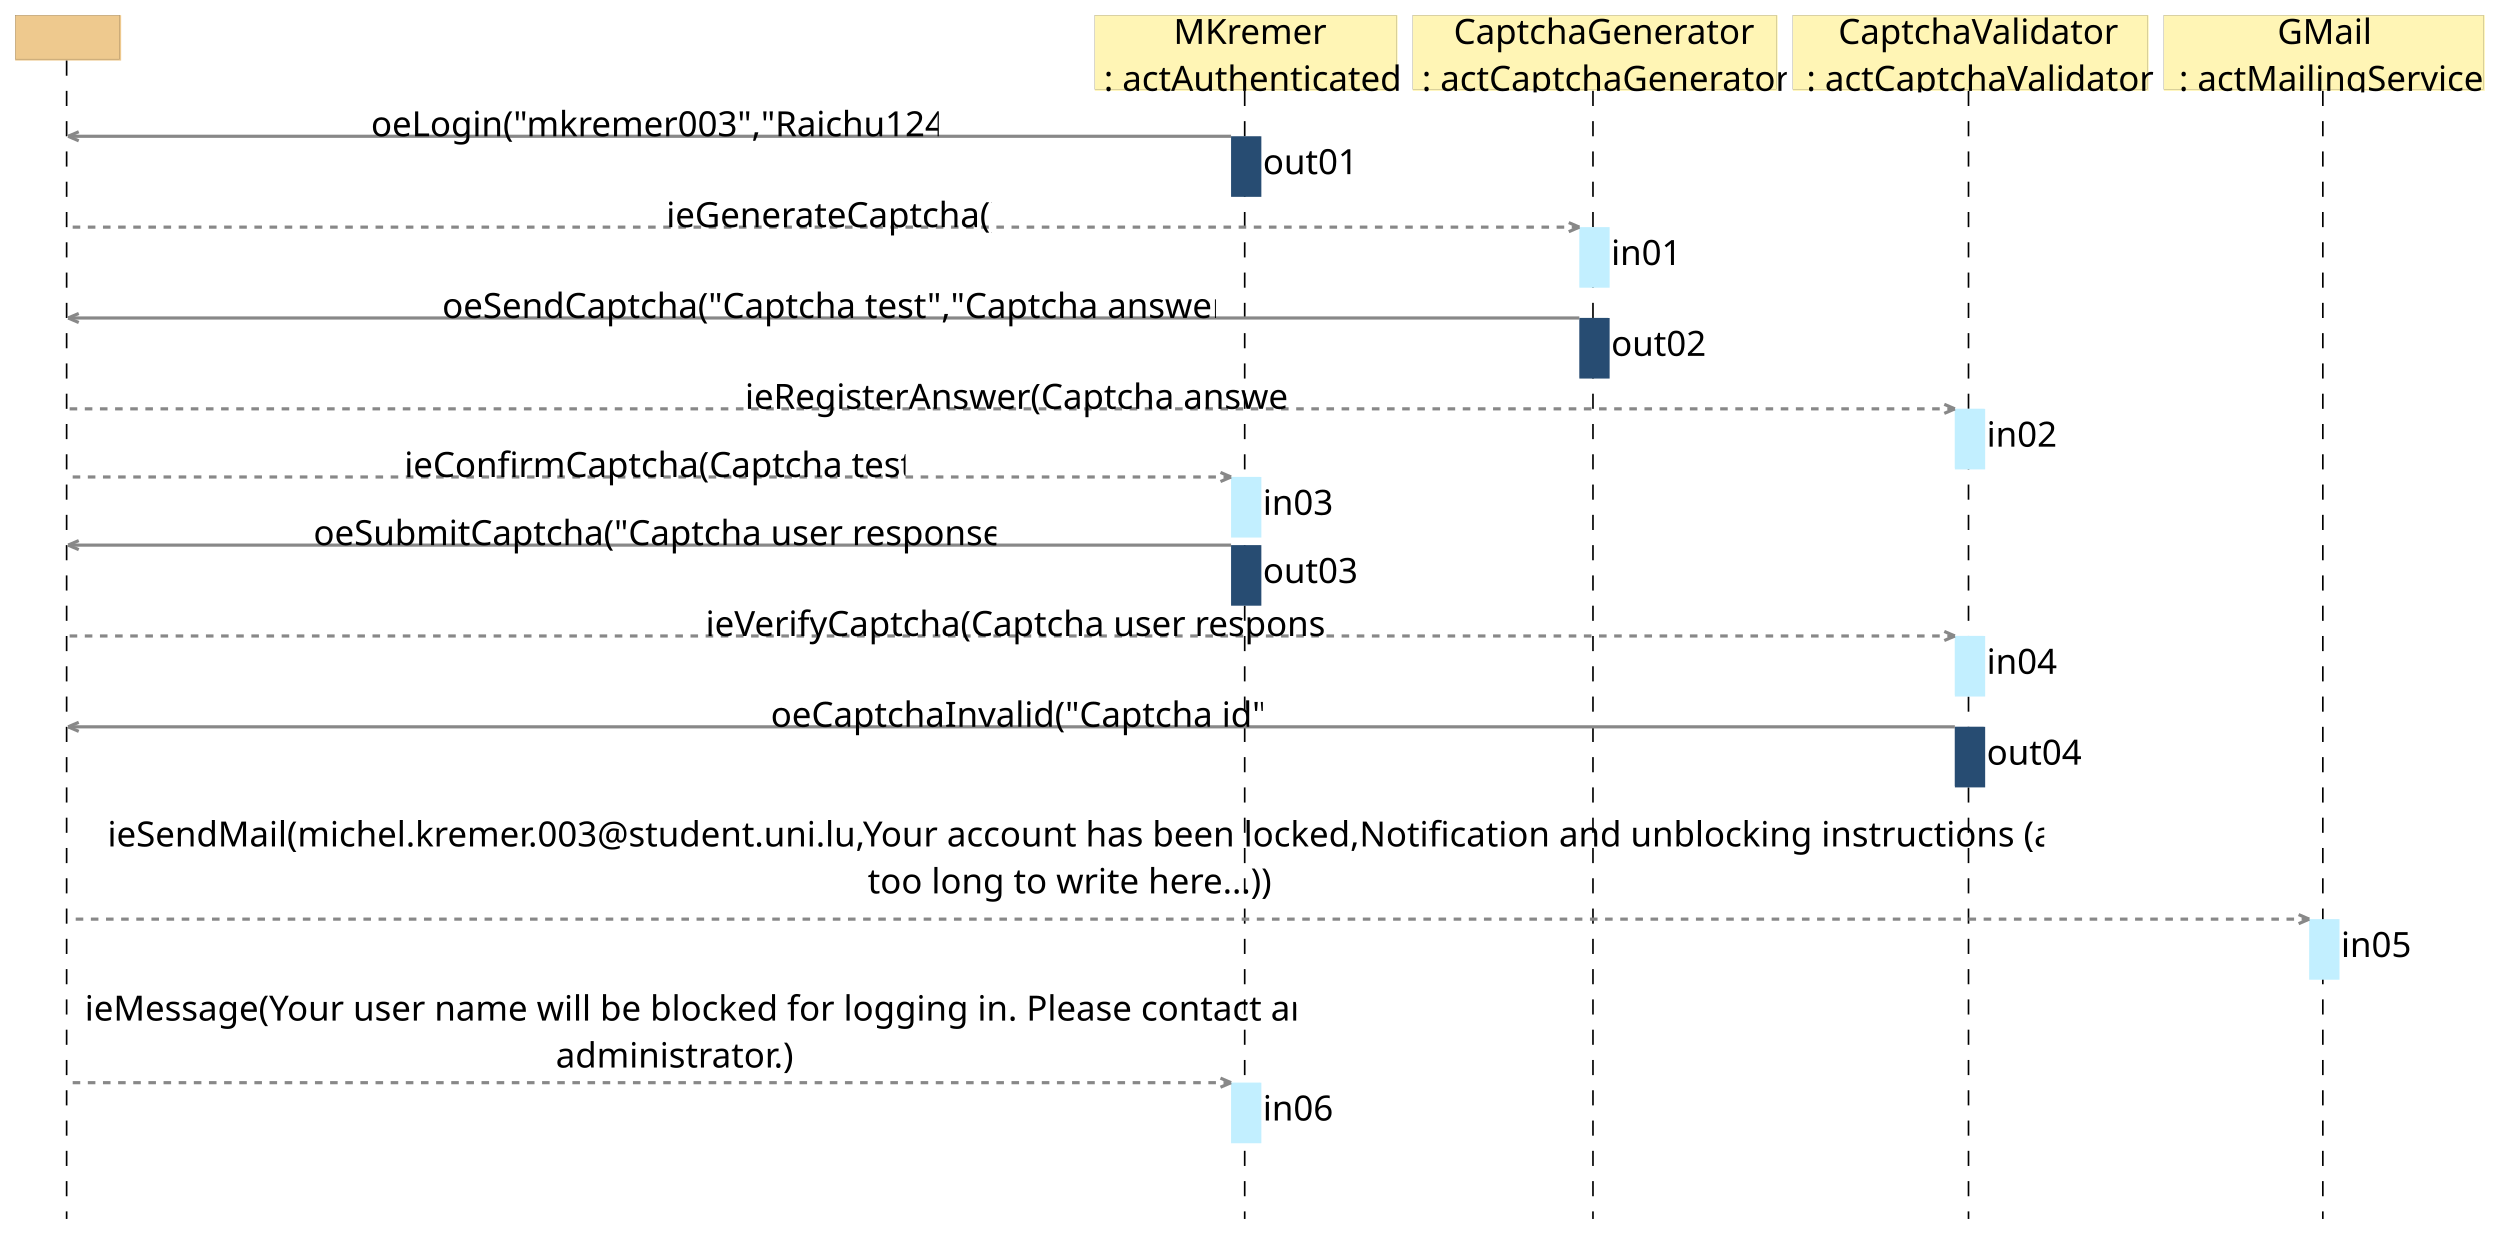
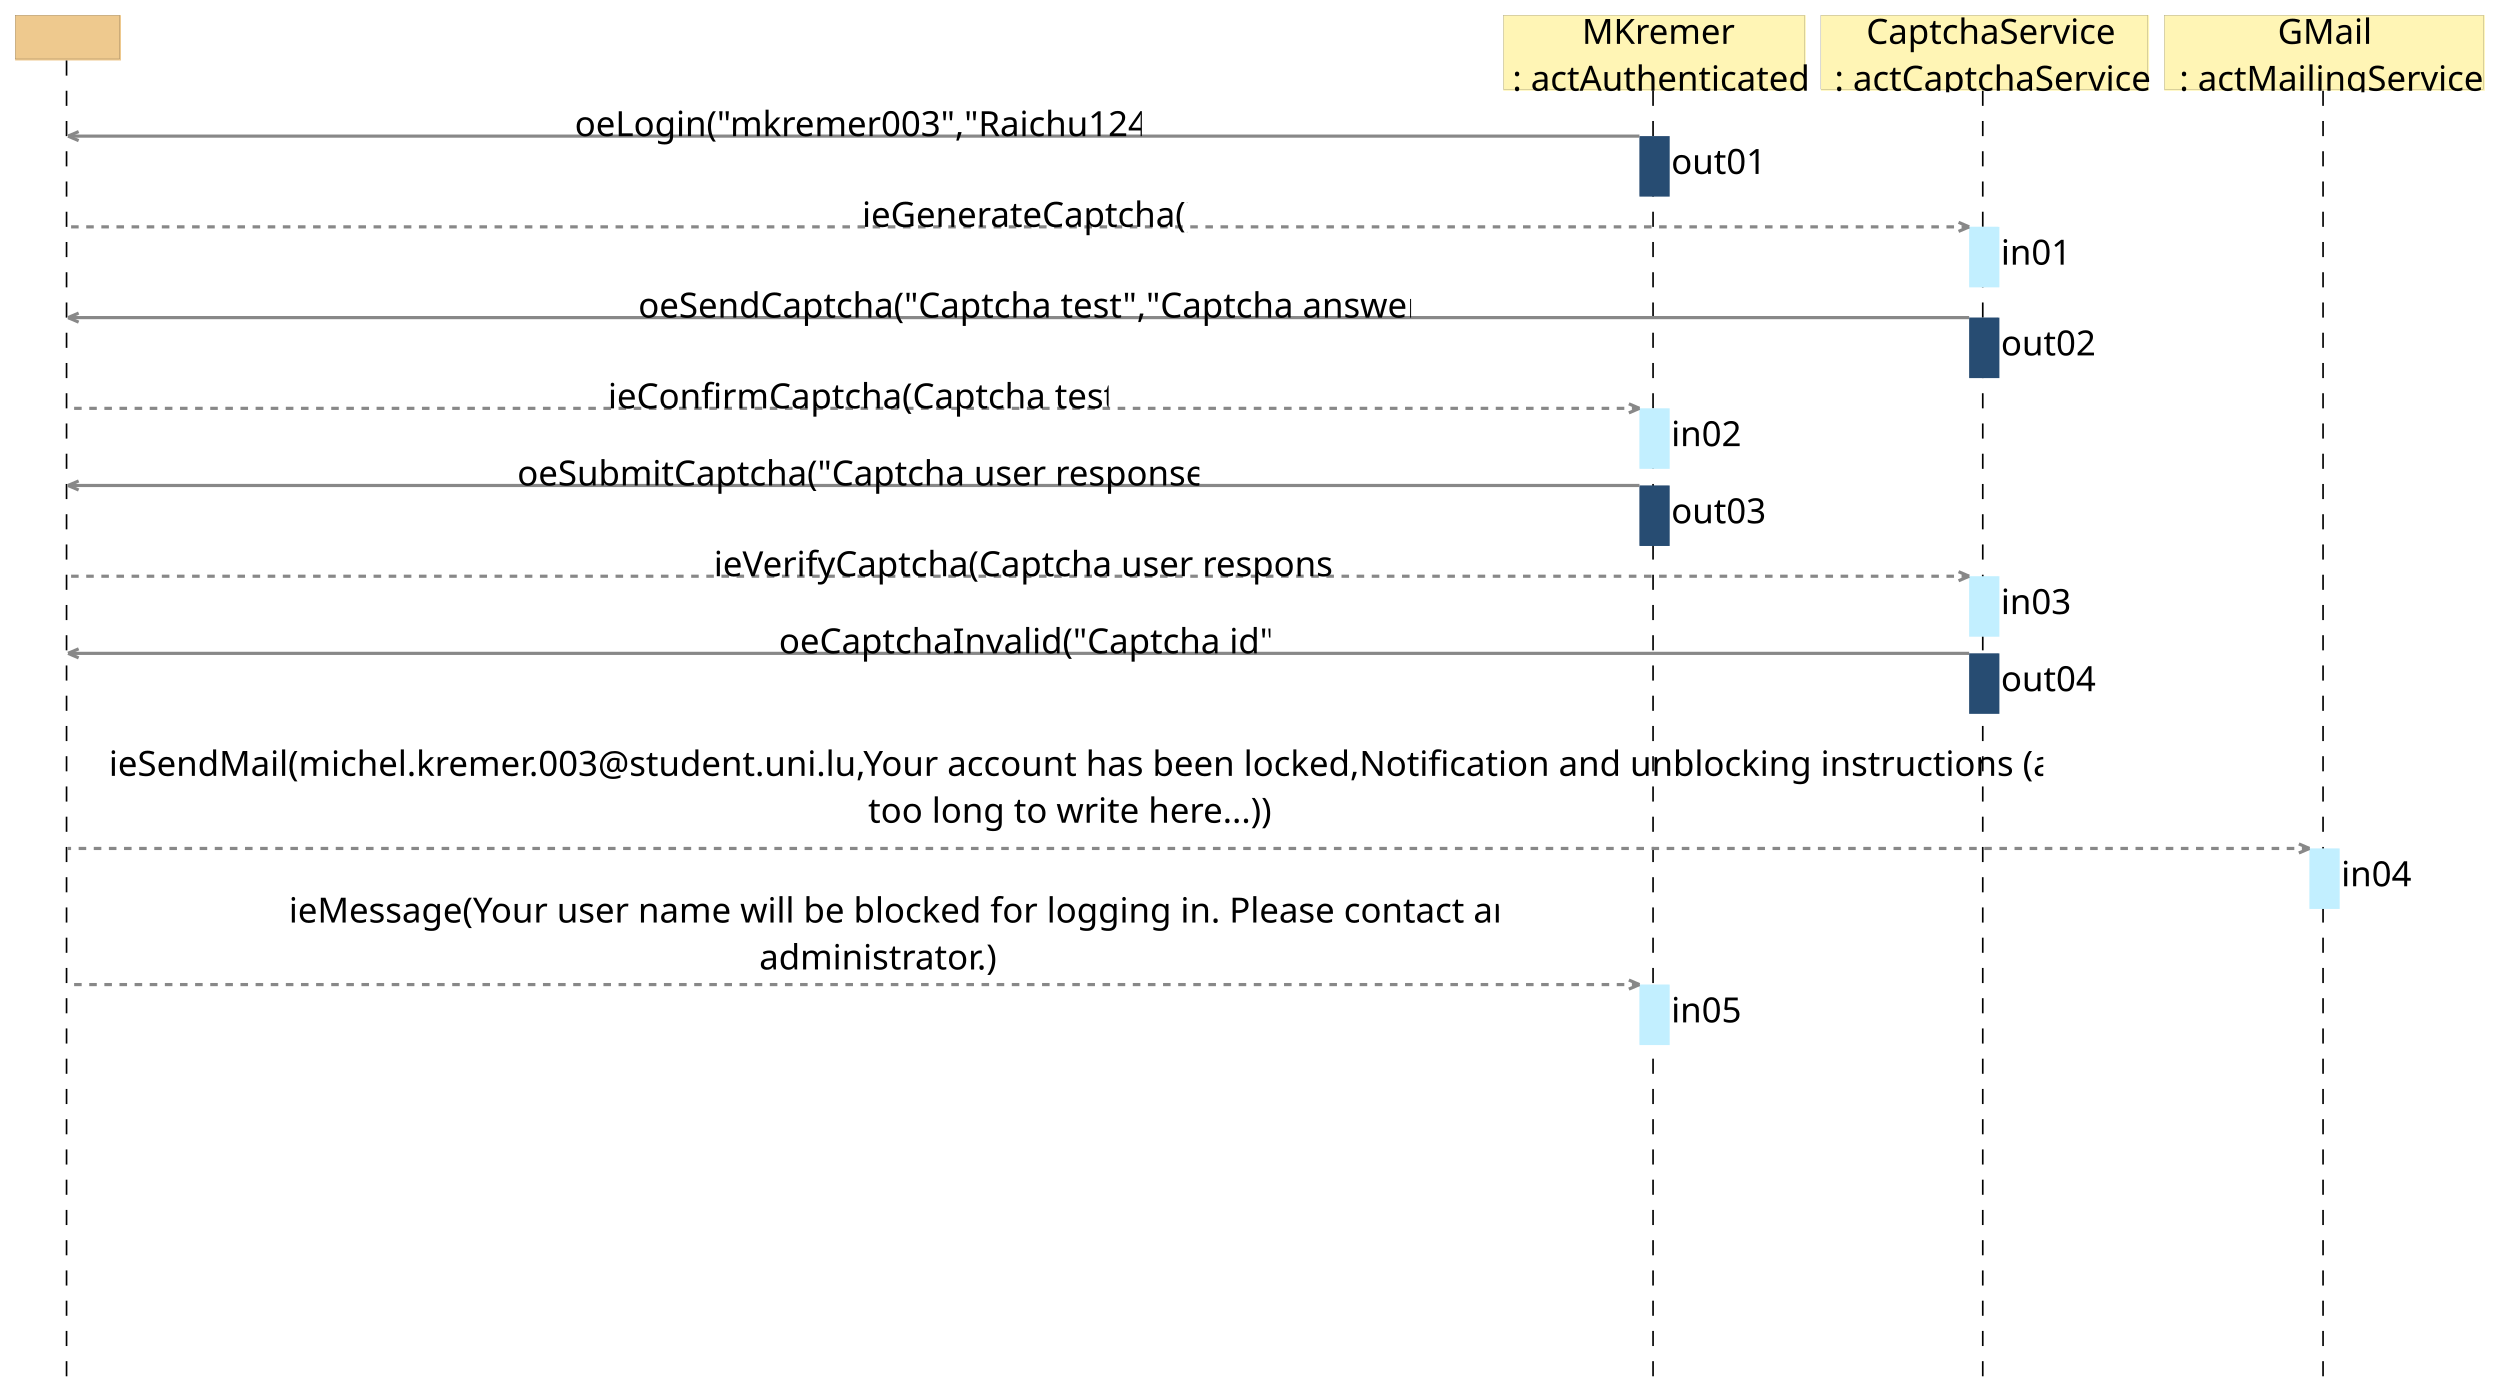
- <svg xmlns="http://www.w3.org/2000/svg" stroke-dasharray="none" shape-rendering="auto" font-family="'Dialog'" width="1651" text-rendering="auto" fill-opacity="1" contentScriptType="text/ecmascript" color-interpolation="auto" color-rendering="auto" preserveAspectRatio="xMidYMid meet" font-size="12" viewBox="0 0 1651 815" fill="black" stroke="black" image-rendering="auto" stroke-miterlimit="10" zoomAndPan="magnify" version="1.0" stroke-linecap="square" stroke-linejoin="miter" contentStyleType="text/css" font-style="normal" height="815" stroke-width="1" stroke-dashoffset="0" font-weight="normal" stroke-opacity="1">
+ <svg xmlns="http://www.w3.org/2000/svg" stroke-dasharray="none" shape-rendering="auto" font-family="'Dialog'" width="1653" text-rendering="auto" fill-opacity="1" contentScriptType="text/ecmascript" color-interpolation="auto" color-rendering="auto" preserveAspectRatio="xMidYMid meet" font-size="12" viewBox="0 0 1653 920" fill="black" stroke="black" image-rendering="auto" stroke-miterlimit="10" zoomAndPan="magnify" version="1.0" stroke-linecap="square" stroke-linejoin="miter" contentStyleType="text/css" font-style="normal" height="920" stroke-width="1" stroke-dashoffset="0" font-weight="normal" stroke-opacity="1">
  <defs id="genericDefs" />
  <g>
    <defs id="defs1">
      <clipPath clipPathUnits="userSpaceOnUse" id="clipPath1">
        <path d="M9 9 L81 9 L81 41 L9 41 L9 9 Z" />
      </clipPath>
      <clipPath clipPathUnits="userSpaceOnUse" id="clipPath2">
-         <path d="M39 39 L51 39 L51 806 L39 806 L39 39 Z" />
+         <path d="M39 39 L51 39 L51 911 L39 911 L39 39 Z" />
      </clipPath>
      <clipPath clipPathUnits="userSpaceOnUse" id="clipPath3">
-         <path d="M722 9 L924 9 L924 61 L722 61 L722 9 Z" />
+         <path d="M993 9 L1195 9 L1195 61 L993 61 L993 9 Z" />
      </clipPath>
      <clipPath clipPathUnits="userSpaceOnUse" id="clipPath4">
-         <path d="M722 9 L930 9 L930 61 L722 61 L722 9 Z" />
+         <path d="M993 9 L1201 9 L1201 61 L993 61 L993 9 Z" />
      </clipPath>
      <clipPath clipPathUnits="userSpaceOnUse" id="clipPath5">
-         <path d="M722 9 L929 9 L929 61 L722 61 L722 9 Z" />
+         <path d="M993 9 L1200 9 L1200 61 L993 61 L993 9 Z" />
      </clipPath>
      <clipPath clipPathUnits="userSpaceOnUse" id="clipPath6">
-         <path d="M817 59 L829 59 L829 806 L817 806 L817 59 Z" />
+         <path d="M1088 59 L1100 59 L1100 911 L1088 911 L1088 59 Z" />
      </clipPath>
      <clipPath clipPathUnits="userSpaceOnUse" id="clipPath7">
-         <path d="M812 89 L834 89 L834 131 L812 131 L812 89 Z" />
+         <path d="M1083 89 L1105 89 L1105 131 L1083 131 L1083 89 Z" />
      </clipPath>
      <clipPath clipPathUnits="userSpaceOnUse" id="clipPath8">
-         <path d="M833 89 L898 89 L898 122 L833 122 L833 89 Z" />
+         <path d="M1104 89 L1169 89 L1169 122 L1104 122 L1104 89 Z" />
      </clipPath>
      <clipPath clipPathUnits="userSpaceOnUse" id="clipPath9">
-         <path d="M812 359 L834 359 L834 401 L812 401 L812 359 Z" />
+         <path d="M1083 320 L1105 320 L1105 362 L1083 362 L1083 320 Z" />
      </clipPath>
      <clipPath clipPathUnits="userSpaceOnUse" id="clipPath10">
-         <path d="M833 359 L898 359 L898 392 L833 392 L833 359 Z" />
+         <path d="M1104 320 L1169 320 L1169 353 L1104 353 L1104 320 Z" />
      </clipPath>
      <clipPath clipPathUnits="userSpaceOnUse" id="clipPath11">
-         <path d="M812 714 L834 714 L834 756 L812 756 L812 714 Z" />
+         <path d="M1083 650 L1105 650 L1105 692 L1083 692 L1083 650 Z" />
      </clipPath>
      <clipPath clipPathUnits="userSpaceOnUse" id="clipPath12">
-         <path d="M833 714 L883 714 L883 747 L833 747 L833 714 Z" />
+         <path d="M1104 650 L1154 650 L1154 683 L1104 683 L1104 650 Z" />
      </clipPath>
      <clipPath clipPathUnits="userSpaceOnUse" id="clipPath13">
-         <path d="M812 314 L834 314 L834 356 L812 356 L812 314 Z" />
+         <path d="M1083 269 L1105 269 L1105 311 L1083 311 L1083 269 Z" />
      </clipPath>
      <clipPath clipPathUnits="userSpaceOnUse" id="clipPath14">
-         <path d="M833 314 L883 314 L883 347 L833 347 L833 314 Z" />
+         <path d="M1104 269 L1154 269 L1154 302 L1104 302 L1104 269 Z" />
      </clipPath>
      <clipPath clipPathUnits="userSpaceOnUse" id="clipPath15">
-         <path d="M932 9 L1175 9 L1175 61 L932 61 L932 9 Z" />
+         <path d="M1430 9 L1644 9 L1644 61 L1430 61 L1430 9 Z" />
      </clipPath>
      <clipPath clipPathUnits="userSpaceOnUse" id="clipPath16">
-         <path d="M932 9 L1180 9 L1180 61 L932 61 L932 9 Z" />
+         <path d="M1430 9 L1650 9 L1650 61 L1430 61 L1430 9 Z" />
      </clipPath>
      <clipPath clipPathUnits="userSpaceOnUse" id="clipPath17">
-         <path d="M1047 59 L1059 59 L1059 806 L1047 806 L1047 59 Z" />
+         <path d="M1430 9 L1649 9 L1649 61 L1430 61 L1430 9 Z" />
      </clipPath>
      <clipPath clipPathUnits="userSpaceOnUse" id="clipPath18">
-         <path d="M1042 209 L1064 209 L1064 251 L1042 251 L1042 209 Z" />
+         <path d="M1531 59 L1543 59 L1543 911 L1531 911 L1531 59 Z" />
      </clipPath>
      <clipPath clipPathUnits="userSpaceOnUse" id="clipPath19">
-         <path d="M1063 209 L1128 209 L1128 242 L1063 242 L1063 209 Z" />
+         <path d="M1526 560 L1548 560 L1548 602 L1526 602 L1526 560 Z" />
      </clipPath>
      <clipPath clipPathUnits="userSpaceOnUse" id="clipPath20">
-         <path d="M1042 149 L1064 149 L1064 191 L1042 191 L1042 149 Z" />
+         <path d="M1547 560 L1597 560 L1597 593 L1547 593 L1547 560 Z" />
      </clipPath>
      <clipPath clipPathUnits="userSpaceOnUse" id="clipPath21">
-         <path d="M1063 149 L1113 149 L1113 182 L1063 182 L1063 149 Z" />
+         <path d="M1203 9 L1422 9 L1422 61 L1203 61 L1203 9 Z" />
      </clipPath>
      <clipPath clipPathUnits="userSpaceOnUse" id="clipPath22">
-         <path d="M1183 9 L1420 9 L1420 61 L1183 61 L1183 9 Z" />
+         <path d="M1203 9 L1427 9 L1427 61 L1203 61 L1203 9 Z" />
      </clipPath>
      <clipPath clipPathUnits="userSpaceOnUse" id="clipPath23">
-         <path d="M1183 9 L1425 9 L1425 61 L1183 61 L1183 9 Z" />
+         <path d="M1306 59 L1318 59 L1318 911 L1306 911 L1306 59 Z" />
      </clipPath>
      <clipPath clipPathUnits="userSpaceOnUse" id="clipPath24">
-         <path d="M1295 59 L1307 59 L1307 806 L1295 806 L1295 59 Z" />
+         <path d="M1301 209 L1323 209 L1323 251 L1301 251 L1301 209 Z" />
      </clipPath>
      <clipPath clipPathUnits="userSpaceOnUse" id="clipPath25">
-         <path d="M1290 479 L1312 479 L1312 521 L1290 521 L1290 479 Z" />
+         <path d="M1322 209 L1387 209 L1387 242 L1322 242 L1322 209 Z" />
      </clipPath>
      <clipPath clipPathUnits="userSpaceOnUse" id="clipPath26">
-         <path d="M1311 479 L1376 479 L1376 512 L1311 512 L1311 479 Z" />
+         <path d="M1301 431 L1323 431 L1323 473 L1301 473 L1301 431 Z" />
      </clipPath>
      <clipPath clipPathUnits="userSpaceOnUse" id="clipPath27">
-         <path d="M1290 419 L1312 419 L1312 461 L1290 461 L1290 419 Z" />
+         <path d="M1322 431 L1387 431 L1387 464 L1322 464 L1322 431 Z" />
      </clipPath>
      <clipPath clipPathUnits="userSpaceOnUse" id="clipPath28">
-         <path d="M1311 419 L1361 419 L1361 452 L1311 452 L1311 419 Z" />
+         <path d="M1301 149 L1323 149 L1323 191 L1301 191 L1301 149 Z" />
      </clipPath>
      <clipPath clipPathUnits="userSpaceOnUse" id="clipPath29">
-         <path d="M1290 269 L1312 269 L1312 311 L1290 311 L1290 269 Z" />
+         <path d="M1322 149 L1372 149 L1372 182 L1322 182 L1322 149 Z" />
      </clipPath>
      <clipPath clipPathUnits="userSpaceOnUse" id="clipPath30">
-         <path d="M1311 269 L1361 269 L1361 302 L1311 302 L1311 269 Z" />
+         <path d="M1301 380 L1323 380 L1323 422 L1301 422 L1301 380 Z" />
      </clipPath>
      <clipPath clipPathUnits="userSpaceOnUse" id="clipPath31">
-         <path d="M1428 9 L1642 9 L1642 61 L1428 61 L1428 9 Z" />
+         <path d="M1322 380 L1372 380 L1372 413 L1322 413 L1322 380 Z" />
      </clipPath>
      <clipPath clipPathUnits="userSpaceOnUse" id="clipPath32">
-         <path d="M1428 9 L1648 9 L1648 61 L1428 61 L1428 9 Z" />
+         <path d="M-1 -1 L1654 -1 L1654 921 L-1 921 L-1 -1 Z" />
      </clipPath>
      <clipPath clipPathUnits="userSpaceOnUse" id="clipPath33">
-         <path d="M1428 9 L1647 9 L1647 61 L1428 61 L1428 9 Z" />
+         <path d="M379 64 L755 64 L755 97 L379 97 L379 64 Z" />
      </clipPath>
      <clipPath clipPathUnits="userSpaceOnUse" id="clipPath34">
-         <path d="M1529 59 L1541 59 L1541 806 L1529 806 L1529 59 Z" />
+         <path d="M43 85 L55 85 L55 96 L43 96 L43 85 Z" />
      </clipPath>
      <clipPath clipPathUnits="userSpaceOnUse" id="clipPath35">
-         <path d="M1524 606 L1546 606 L1546 648 L1524 648 L1524 606 Z" />
+         <path d="M341 295 L793 295 L793 328 L341 328 L341 295 Z" />
      </clipPath>
      <clipPath clipPathUnits="userSpaceOnUse" id="clipPath36">
-         <path d="M1545 606 L1595 606 L1595 639 L1545 639 L1545 606 Z" />
+         <path d="M43 316 L55 316 L55 327 L43 327 L43 316 Z" />
      </clipPath>
      <clipPath clipPathUnits="userSpaceOnUse" id="clipPath37">
-         <path d="M-1 -1 L1652 -1 L1652 816 L-1 816 L-1 -1 Z" />
+         <path d="M53 477 L1351 477 L1351 561 L53 561 L53 477 Z" />
      </clipPath>
      <clipPath clipPathUnits="userSpaceOnUse" id="clipPath38">
-         <path d="M244 64 L620 64 L620 97 L244 97 L244 64 Z" />
+         <path d="M53 477 L1350 477 L1350 561 L53 561 L53 477 Z" />
      </clipPath>
      <clipPath clipPathUnits="userSpaceOnUse" id="clipPath39">
-         <path d="M43 85 L55 85 L55 96 L43 96 L43 85 Z" />
+         <path d="M1518 556 L1530 556 L1530 567 L1518 567 L1518 556 Z" />
      </clipPath>
      <clipPath clipPathUnits="userSpaceOnUse" id="clipPath40">
-         <path d="M291 184 L803 184 L803 217 L291 217 L291 184 Z" />
+         <path d="M169 580 L991 580 L991 653 L169 653 L169 580 Z" />
      </clipPath>
      <clipPath clipPathUnits="userSpaceOnUse" id="clipPath41">
+         <path d="M1075 646 L1087 646 L1087 657 L1075 657 L1075 646 Z" />
+       </clipPath>
+       <clipPath clipPathUnits="userSpaceOnUse" id="clipPath42">
+         <path d="M421 184 L933 184 L933 217 L421 217 L421 184 Z" />
+       </clipPath>
+       <clipPath clipPathUnits="userSpaceOnUse" id="clipPath43">
        <path d="M43 205 L55 205 L55 216 L43 216 L43 205 Z" />
      </clipPath>
-       <clipPath clipPathUnits="userSpaceOnUse" id="clipPath42">
-         <path d="M206 334 L658 334 L658 367 L206 367 L206 334 Z" />
-       </clipPath>
-       <clipPath clipPathUnits="userSpaceOnUse" id="clipPath43">
-         <path d="M43 355 L55 355 L55 366 L43 366 L43 355 Z" />
-       </clipPath>
      <clipPath clipPathUnits="userSpaceOnUse" id="clipPath44">
-         <path d="M508 454 L834 454 L834 487 L508 487 L508 454 Z" />
+         <path d="M514 406 L840 406 L840 439 L514 439 L514 406 Z" />
      </clipPath>
      <clipPath clipPathUnits="userSpaceOnUse" id="clipPath45">
-         <path d="M43 475 L55 475 L55 486 L43 486 L43 475 Z" />
+         <path d="M43 427 L55 427 L55 438 L43 438 L43 427 Z" />
      </clipPath>
      <clipPath clipPathUnits="userSpaceOnUse" id="clipPath46">
-         <path d="M439 124 L655 124 L655 157 L439 157 L439 124 Z" />
+         <path d="M569 124 L785 124 L785 157 L569 157 L569 124 Z" />
      </clipPath>
      <clipPath clipPathUnits="userSpaceOnUse" id="clipPath47">
-         <path d="M1034 145 L1046 145 L1046 156 L1034 156 L1034 145 Z" />
+         <path d="M1293 145 L1305 145 L1305 156 L1293 156 L1293 145 Z" />
      </clipPath>
      <clipPath clipPathUnits="userSpaceOnUse" id="clipPath48">
-         <path d="M465 394 L876 394 L876 427 L465 427 L465 394 Z" />
+         <path d="M401 244 L733 244 L733 277 L401 277 L401 244 Z" />
      </clipPath>
      <clipPath clipPathUnits="userSpaceOnUse" id="clipPath49">
-         <path d="M1282 415 L1294 415 L1294 426 L1282 426 L1282 415 Z" />
+         <path d="M1075 265 L1087 265 L1087 276 L1075 276 L1075 265 Z" />
      </clipPath>
      <clipPath clipPathUnits="userSpaceOnUse" id="clipPath50">
-         <path d="M52 523 L1350 523 L1350 607 L52 607 L52 523 Z" />
+         <path d="M471 355 L882 355 L882 388 L471 388 L471 355 Z" />
      </clipPath>
      <clipPath clipPathUnits="userSpaceOnUse" id="clipPath51">
-         <path d="M52 523 L1349 523 L1349 607 L52 607 L52 523 Z" />
-       </clipPath>
-       <clipPath clipPathUnits="userSpaceOnUse" id="clipPath52">
-         <path d="M1516 602 L1528 602 L1528 613 L1516 613 L1516 602 Z" />
-       </clipPath>
-       <clipPath clipPathUnits="userSpaceOnUse" id="clipPath53">
-         <path d="M34 644 L856 644 L856 717 L34 717 L34 644 Z" />
-       </clipPath>
-       <clipPath clipPathUnits="userSpaceOnUse" id="clipPath54">
-         <path d="M804 710 L816 710 L816 721 L804 721 L804 710 Z" />
-       </clipPath>
-       <clipPath clipPathUnits="userSpaceOnUse" id="clipPath55">
-         <path d="M491 244 L850 244 L850 277 L491 277 L491 244 Z" />
-       </clipPath>
-       <clipPath clipPathUnits="userSpaceOnUse" id="clipPath56">
-         <path d="M1282 265 L1294 265 L1294 276 L1282 276 L1282 265 Z" />
-       </clipPath>
-       <clipPath clipPathUnits="userSpaceOnUse" id="clipPath57">
-         <path d="M266 289 L598 289 L598 322 L266 322 L266 289 Z" />
-       </clipPath>
-       <clipPath clipPathUnits="userSpaceOnUse" id="clipPath58">
-         <path d="M804 310 L816 310 L816 321 L804 321 L804 310 Z" />
+         <path d="M1293 376 L1305 376 L1305 387 L1293 387 L1293 376 Z" />
      </clipPath>
    </defs>
    <g font-size="15" fill="rgb(238,201,142)" font-family="'Segoe UI'" stroke-linejoin="round" stroke="rgb(238,201,142)" stroke-width="0" stroke-miterlimit="0">
      <rect x="10" y="10" clip-path="url(#clipPath1)" width="70" height="30" stroke="none" />
    </g>
    <g stroke-width="0.1" font-size="15" font-family="'Segoe UI'" stroke-linecap="butt">
      <rect x="10" y="10" clip-path="url(#clipPath1)" fill="none" width="69" height="29" />
-       <line clip-path="url(#clipPath2)" fill="none" x1="44" x2="44" y1="40" y2="805" stroke-dasharray="10,10" stroke-width="1.1" />
+       <line clip-path="url(#clipPath2)" fill="none" x1="44" x2="44" y1="40" y2="910" stroke-dasharray="10,10" stroke-width="1.1" />
    </g>
    <g stroke-linecap="butt" font-size="15" fill="rgb(255,245,181)" font-family="'Segoe UI'" stroke-dasharray="10,10" stroke="rgb(255,245,181)" stroke-width="1.1">
-       <rect x="723" y="10" clip-path="url(#clipPath3)" width="200" height="50" stroke="none" />
+       <rect x="994" y="10" clip-path="url(#clipPath3)" width="200" height="50" stroke="none" />
    </g>
    <g stroke-width="0.1" font-size="15" font-family="'Segoe UI'" stroke-linecap="butt">
-       <rect x="723" y="10" clip-path="url(#clipPath3)" fill="none" width="199" height="49" />
-       <text x="775" font-size="23" y="29" clip-path="url(#clipPath4)" stroke="none" xml:space="preserve">MKremer</text>
-       <text x="729" font-size="23" y="60" clip-path="url(#clipPath5)" stroke="none" xml:space="preserve">: actAuthenticated</text>
-       <line clip-path="url(#clipPath6)" fill="none" x1="822" x2="822" y1="60" y2="805" stroke-dasharray="10,10" stroke-width="1.1" />
+       <rect x="994" y="10" clip-path="url(#clipPath3)" fill="none" width="199" height="49" />
+       <text x="1046" font-size="23" y="29" clip-path="url(#clipPath4)" stroke="none" xml:space="preserve">MKremer</text>
+       <text x="1000" font-size="23" y="60" clip-path="url(#clipPath5)" stroke="none" xml:space="preserve">: actAuthenticated</text>
+       <line clip-path="url(#clipPath6)" fill="none" x1="1093" x2="1093" y1="60" y2="910" stroke-dasharray="10,10" stroke-width="1.1" />
    </g>
    <g stroke-linecap="butt" font-size="15" fill="rgb(39,76,114)" font-family="'Segoe UI'" stroke-dasharray="10,10" stroke="rgb(39,76,114)" stroke-width="1.1">
-       <rect x="813" y="90" clip-path="url(#clipPath7)" width="20" height="40" stroke="none" />
-       <rect x="813" y="90" clip-path="url(#clipPath7)" fill="none" width="19" stroke-dasharray="none" height="39" stroke-width="0.1" />
+       <rect x="1084" y="90" clip-path="url(#clipPath7)" width="20" height="40" stroke="none" />
+       <rect x="1084" y="90" clip-path="url(#clipPath7)" fill="none" width="19" stroke-dasharray="none" height="39" stroke-width="0.1" />
    </g>
    <g stroke-width="0.1" font-size="23" font-family="'Segoe UI'" stroke-linecap="butt">
-       <text xml:space="preserve" x="834" y="115" clip-path="url(#clipPath8)" stroke="none">out01</text>
-       <rect x="813" y="360" clip-path="url(#clipPath9)" fill="rgb(39,76,114)" width="20" height="40" stroke="none" />
-       <rect x="813" y="360" clip-path="url(#clipPath9)" fill="none" width="19" height="39" stroke="rgb(39,76,114)" />
-       <text xml:space="preserve" x="834" y="385" clip-path="url(#clipPath10)" stroke="none">out03</text>
-       <rect x="813" y="715" clip-path="url(#clipPath11)" fill="rgb(194,239,255)" width="20" height="40" stroke="none" />
-       <rect x="813" y="715" clip-path="url(#clipPath11)" fill="none" width="19" height="39" stroke="rgb(194,239,255)" />
-       <text xml:space="preserve" x="834" y="740" clip-path="url(#clipPath12)" stroke="none">in06</text>
-       <rect x="813" y="315" clip-path="url(#clipPath13)" fill="rgb(194,239,255)" width="20" height="40" stroke="none" />
-       <rect x="813" y="315" clip-path="url(#clipPath13)" fill="none" width="19" height="39" stroke="rgb(194,239,255)" />
-       <text xml:space="preserve" x="834" y="340" clip-path="url(#clipPath14)" stroke="none">in03</text>
-       <rect x="933" y="10" clip-path="url(#clipPath15)" fill="rgb(255,245,181)" width="241" height="50" stroke="none" />
-       <rect x="933" y="10" clip-path="url(#clipPath15)" fill="none" width="240" height="49" />
-       <text xml:space="preserve" x="960" y="29" clip-path="url(#clipPath16)" stroke="none">CaptchaGenerator</text>
-       <text xml:space="preserve" x="939" y="60" clip-path="url(#clipPath16)" stroke="none">: actCaptchaGenerator</text>
-       <line clip-path="url(#clipPath17)" fill="none" x1="1052" x2="1052" y1="60" y2="805" stroke-dasharray="10,10" stroke-width="1.1" />
+       <text xml:space="preserve" x="1105" y="115" clip-path="url(#clipPath8)" stroke="none">out01</text>
+       <rect x="1084" y="321" clip-path="url(#clipPath9)" fill="rgb(39,76,114)" width="20" height="40" stroke="none" />
+       <rect x="1084" y="321" clip-path="url(#clipPath9)" fill="none" width="19" height="39" stroke="rgb(39,76,114)" />
+       <text xml:space="preserve" x="1105" y="346" clip-path="url(#clipPath10)" stroke="none">out03</text>
+       <rect x="1084" y="651" clip-path="url(#clipPath11)" fill="rgb(194,239,255)" width="20" height="40" stroke="none" />
+       <rect x="1084" y="651" clip-path="url(#clipPath11)" fill="none" width="19" height="39" stroke="rgb(194,239,255)" />
+       <text xml:space="preserve" x="1105" y="676" clip-path="url(#clipPath12)" stroke="none">in05</text>
+       <rect x="1084" y="270" clip-path="url(#clipPath13)" fill="rgb(194,239,255)" width="20" height="40" stroke="none" />
+       <rect x="1084" y="270" clip-path="url(#clipPath13)" fill="none" width="19" height="39" stroke="rgb(194,239,255)" />
+       <text xml:space="preserve" x="1105" y="295" clip-path="url(#clipPath14)" stroke="none">in02</text>
+       <rect x="1431" y="10" clip-path="url(#clipPath15)" fill="rgb(255,245,181)" width="212" height="50" stroke="none" />
+       <rect x="1431" y="10" clip-path="url(#clipPath15)" fill="none" width="211" height="49" />
+       <text xml:space="preserve" x="1506" y="29" clip-path="url(#clipPath16)" stroke="none">GMail</text>
+       <text xml:space="preserve" x="1441" y="60" clip-path="url(#clipPath17)" stroke="none">: actMailingService</text>
+       <line clip-path="url(#clipPath18)" fill="none" x1="1536" x2="1536" y1="60" y2="910" stroke-dasharray="10,10" stroke-width="1.1" />
+     </g>
+     <g stroke-linecap="butt" font-size="15" fill="rgb(194,239,255)" font-family="'Segoe UI'" stroke-dasharray="10,10" stroke="rgb(194,239,255)" stroke-width="1.1">
+       <rect x="1527" y="561" clip-path="url(#clipPath19)" width="20" height="40" stroke="none" />
+       <rect x="1527" y="561" clip-path="url(#clipPath19)" fill="none" width="19" stroke-dasharray="none" height="39" stroke-width="0.1" />
+     </g>
+     <g stroke-width="0.1" font-size="23" font-family="'Segoe UI'" stroke-linecap="butt">
+       <text xml:space="preserve" x="1548" y="586" clip-path="url(#clipPath20)" stroke="none">in04</text>
+       <rect x="1204" y="10" clip-path="url(#clipPath21)" fill="rgb(255,245,181)" width="217" height="50" stroke="none" />
+       <rect x="1204" y="10" clip-path="url(#clipPath21)" fill="none" width="216" height="49" />
+       <text xml:space="preserve" x="1234" y="29" clip-path="url(#clipPath22)" stroke="none">CaptchaService</text>
+       <text xml:space="preserve" x="1213" y="60" clip-path="url(#clipPath22)" stroke="none">: actCaptchaService</text>
+       <line clip-path="url(#clipPath23)" fill="none" x1="1311" x2="1311" y1="60" y2="910" stroke-dasharray="10,10" stroke-width="1.1" />
    </g>
    <g stroke-linecap="butt" font-size="15" fill="rgb(39,76,114)" font-family="'Segoe UI'" stroke-dasharray="10,10" stroke="rgb(39,76,114)" stroke-width="1.1">
-       <rect x="1043" y="210" clip-path="url(#clipPath18)" width="20" height="40" stroke="none" />
-       <rect x="1043" y="210" clip-path="url(#clipPath18)" fill="none" width="19" stroke-dasharray="none" height="39" stroke-width="0.1" />
+       <rect x="1302" y="210" clip-path="url(#clipPath24)" width="20" height="40" stroke="none" />
+       <rect x="1302" y="210" clip-path="url(#clipPath24)" fill="none" width="19" stroke-dasharray="none" height="39" stroke-width="0.1" />
    </g>
    <g stroke-width="0.1" font-size="23" font-family="'Segoe UI'" stroke-linecap="butt">
-       <text xml:space="preserve" x="1064" y="235" clip-path="url(#clipPath19)" stroke="none">out02</text>
-       <rect x="1043" y="150" clip-path="url(#clipPath20)" fill="rgb(194,239,255)" width="20" height="40" stroke="none" />
-       <rect x="1043" y="150" clip-path="url(#clipPath20)" fill="none" width="19" height="39" stroke="rgb(194,239,255)" />
-       <text xml:space="preserve" x="1064" y="175" clip-path="url(#clipPath21)" stroke="none">in01</text>
-       <rect x="1184" y="10" clip-path="url(#clipPath22)" fill="rgb(255,245,181)" width="235" height="50" stroke="none" />
-       <rect x="1184" y="10" clip-path="url(#clipPath22)" fill="none" width="234" height="49" />
-       <text xml:space="preserve" x="1214" y="29" clip-path="url(#clipPath23)" stroke="none">CaptchaValidator</text>
-       <text xml:space="preserve" x="1193" y="60" clip-path="url(#clipPath23)" stroke="none">: actCaptchaValidator</text>
-       <line clip-path="url(#clipPath24)" fill="none" x1="1300" x2="1300" y1="60" y2="805" stroke-dasharray="10,10" stroke-width="1.1" />
-     </g>
-     <g stroke-linecap="butt" font-size="15" fill="rgb(39,76,114)" font-family="'Segoe UI'" stroke-dasharray="10,10" stroke="rgb(39,76,114)" stroke-width="1.1">
-       <rect x="1291" y="480" clip-path="url(#clipPath25)" width="20" height="40" stroke="none" />
-       <rect x="1291" y="480" clip-path="url(#clipPath25)" fill="none" width="19" stroke-dasharray="none" height="39" stroke-width="0.1" />
-     </g>
-     <g stroke-width="0.1" font-size="23" font-family="'Segoe UI'" stroke-linecap="butt">
-       <text xml:space="preserve" x="1312" y="505" clip-path="url(#clipPath26)" stroke="none">out04</text>
-       <rect x="1291" y="420" clip-path="url(#clipPath27)" fill="rgb(194,239,255)" width="20" height="40" stroke="none" />
-       <rect x="1291" y="420" clip-path="url(#clipPath27)" fill="none" width="19" height="39" stroke="rgb(194,239,255)" />
-       <text xml:space="preserve" x="1312" y="445" clip-path="url(#clipPath28)" stroke="none">in04</text>
-       <rect x="1291" y="270" clip-path="url(#clipPath29)" fill="rgb(194,239,255)" width="20" height="40" stroke="none" />
-       <rect x="1291" y="270" clip-path="url(#clipPath29)" fill="none" width="19" height="39" stroke="rgb(194,239,255)" />
-       <text xml:space="preserve" x="1312" y="295" clip-path="url(#clipPath30)" stroke="none">in02</text>
-       <rect x="1429" y="10" clip-path="url(#clipPath31)" fill="rgb(255,245,181)" width="212" height="50" stroke="none" />
-       <rect x="1429" y="10" clip-path="url(#clipPath31)" fill="none" width="211" height="49" />
-       <text xml:space="preserve" x="1504" y="29" clip-path="url(#clipPath32)" stroke="none">GMail</text>
-       <text xml:space="preserve" x="1439" y="60" clip-path="url(#clipPath33)" stroke="none">: actMailingService</text>
-       <line clip-path="url(#clipPath34)" fill="none" x1="1534" x2="1534" y1="60" y2="805" stroke-dasharray="10,10" stroke-width="1.1" />
-     </g>
-     <g stroke-linecap="butt" font-size="15" fill="rgb(194,239,255)" font-family="'Segoe UI'" stroke-dasharray="10,10" stroke="rgb(194,239,255)" stroke-width="1.1">
-       <rect x="1525" y="607" clip-path="url(#clipPath35)" width="20" height="40" stroke="none" />
-       <rect x="1525" y="607" clip-path="url(#clipPath35)" fill="none" width="19" stroke-dasharray="none" height="39" stroke-width="0.1" />
-     </g>
-     <g stroke-width="0.1" font-size="23" font-family="'Segoe UI'" stroke-linecap="butt">
-       <text xml:space="preserve" x="1546" y="632" clip-path="url(#clipPath36)" stroke="none">in05</text>
-       <line clip-path="url(#clipPath37)" fill="none" x1="813" x2="45" y1="90" y2="90" stroke="rgb(136,136,136)" stroke-width="2.1" />
-       <text x="245" y="90" clip-path="url(#clipPath38)" stroke="none" stroke-width="2.1" xml:space="preserve">oeLogin("mkremer003","Raichu124")</text>
-       <line clip-path="url(#clipPath39)" fill="none" x1="52" x2="45" y1="87" y2="90" stroke="rgb(136,136,136)" stroke-width="2.1" />
-       <line clip-path="url(#clipPath39)" fill="none" x1="45" x2="52" y1="90" y2="93" stroke="rgb(136,136,136)" stroke-width="2.1" />
-       <line clip-path="url(#clipPath37)" fill="none" x1="1043" x2="45" y1="210" y2="210" stroke="rgb(136,136,136)" stroke-width="2.1" />
-       <text x="292" y="210" clip-path="url(#clipPath40)" stroke="none" stroke-width="2.1" xml:space="preserve">oeSendCaptcha("Captcha test","Captcha answer")</text>
-       <line clip-path="url(#clipPath41)" fill="none" x1="52" x2="45" y1="207" y2="210" stroke="rgb(136,136,136)" stroke-width="2.1" />
-       <line clip-path="url(#clipPath41)" fill="none" x1="45" x2="52" y1="210" y2="213" stroke="rgb(136,136,136)" stroke-width="2.1" />
-       <line clip-path="url(#clipPath37)" fill="none" x1="813" x2="45" y1="360" y2="360" stroke="rgb(136,136,136)" stroke-width="2.1" />
-       <text x="207" y="360" clip-path="url(#clipPath42)" stroke="none" stroke-width="2.1" xml:space="preserve">oeSubmitCaptcha("Captcha user response")</text>
-       <line clip-path="url(#clipPath43)" fill="none" x1="52" x2="45" y1="357" y2="360" stroke="rgb(136,136,136)" stroke-width="2.1" />
-       <line clip-path="url(#clipPath43)" fill="none" x1="45" x2="52" y1="360" y2="363" stroke="rgb(136,136,136)" stroke-width="2.1" />
-       <line clip-path="url(#clipPath37)" fill="none" x1="1291" x2="45" y1="480" y2="480" stroke="rgb(136,136,136)" stroke-width="2.1" />
-       <text x="509" y="480" clip-path="url(#clipPath44)" stroke="none" stroke-width="2.1" xml:space="preserve">oeCaptchaInvalid("Captcha id")</text>
-       <line clip-path="url(#clipPath45)" fill="none" x1="52" x2="45" y1="477" y2="480" stroke="rgb(136,136,136)" stroke-width="2.1" />
-       <line clip-path="url(#clipPath45)" fill="none" x1="45" x2="52" y1="480" y2="483" stroke="rgb(136,136,136)" stroke-width="2.1" />
+       <text xml:space="preserve" x="1323" y="235" clip-path="url(#clipPath25)" stroke="none">out02</text>
+       <rect x="1302" y="432" clip-path="url(#clipPath26)" fill="rgb(39,76,114)" width="20" height="40" stroke="none" />
+       <rect x="1302" y="432" clip-path="url(#clipPath26)" fill="none" width="19" height="39" stroke="rgb(39,76,114)" />
+       <text xml:space="preserve" x="1323" y="457" clip-path="url(#clipPath27)" stroke="none">out04</text>
+       <rect x="1302" y="150" clip-path="url(#clipPath28)" fill="rgb(194,239,255)" width="20" height="40" stroke="none" />
+       <rect x="1302" y="150" clip-path="url(#clipPath28)" fill="none" width="19" height="39" stroke="rgb(194,239,255)" />
+       <text xml:space="preserve" x="1323" y="175" clip-path="url(#clipPath29)" stroke="none">in01</text>
+       <rect x="1302" y="381" clip-path="url(#clipPath30)" fill="rgb(194,239,255)" width="20" height="40" stroke="none" />
+       <rect x="1302" y="381" clip-path="url(#clipPath30)" fill="none" width="19" height="39" stroke="rgb(194,239,255)" />
+       <text xml:space="preserve" x="1323" y="406" clip-path="url(#clipPath31)" stroke="none">in03</text>
+       <line clip-path="url(#clipPath32)" fill="none" x1="1084" x2="45" y1="90" y2="90" stroke="rgb(136,136,136)" stroke-width="2.1" />
+       <text x="380" y="90" clip-path="url(#clipPath33)" stroke="none" stroke-width="2.1" xml:space="preserve">oeLogin("mkremer003","Raichu124")</text>
+       <line clip-path="url(#clipPath34)" fill="none" x1="52" x2="45" y1="87" y2="90" stroke="rgb(136,136,136)" stroke-width="2.1" />
+       <line clip-path="url(#clipPath34)" fill="none" x1="45" x2="52" y1="90" y2="93" stroke="rgb(136,136,136)" stroke-width="2.1" />
+       <line clip-path="url(#clipPath32)" fill="none" x1="1084" x2="45" y1="321" y2="321" stroke="rgb(136,136,136)" stroke-width="2.1" />
+       <text x="342" y="321" clip-path="url(#clipPath35)" stroke="none" stroke-width="2.1" xml:space="preserve">oeSubmitCaptcha("Captcha user response")</text>
+       <line clip-path="url(#clipPath36)" fill="none" x1="52" x2="45" y1="318" y2="321" stroke="rgb(136,136,136)" stroke-width="2.1" />
+       <line clip-path="url(#clipPath36)" fill="none" x1="45" x2="52" y1="321" y2="324" stroke="rgb(136,136,136)" stroke-width="2.1" />
    </g>
    <g stroke-linecap="butt" font-size="23" fill="rgb(136,136,136)" font-family="'Segoe UI'" stroke-dasharray="5,5" stroke="rgb(136,136,136)" stroke-width="2.1">
-       <line clip-path="url(#clipPath37)" fill="none" x1="1043" x2="45" y1="150" y2="150" />
-       <text x="440" y="150" clip-path="url(#clipPath46)" fill="black" stroke="none" xml:space="preserve">ieGenerateCaptcha()</text>
-       <line clip-path="url(#clipPath47)" fill="none" x1="1036" x2="1043" y1="153" y2="150" stroke-dasharray="none" />
-       <line clip-path="url(#clipPath47)" fill="none" x1="1043" x2="1036" y1="150" y2="147" stroke-dasharray="none" />
-       <line clip-path="url(#clipPath37)" fill="none" x1="1291" x2="45" y1="420" y2="420" />
-       <text x="466" y="420" clip-path="url(#clipPath48)" fill="black" stroke="none" xml:space="preserve">ieVerifyCaptcha(Captcha user response)</text>
-       <line clip-path="url(#clipPath49)" fill="none" x1="1284" x2="1291" y1="423" y2="420" stroke-dasharray="none" />
-       <line clip-path="url(#clipPath49)" fill="none" x1="1291" x2="1284" y1="420" y2="417" stroke-dasharray="none" />
-       <line clip-path="url(#clipPath37)" fill="none" x1="1525" x2="45" y1="607" y2="607" />
-       <text x="71" y="559" clip-path="url(#clipPath50)" fill="black" stroke="none" xml:space="preserve">ieSendMail(michel.kremer.003@student.uni.lu,Your account has been locked,Notification and unblocking instructions (a bit </text>
-       <text x="573" y="590" clip-path="url(#clipPath51)" fill="black" stroke="none" xml:space="preserve">too long to write here...))</text>
-       <line clip-path="url(#clipPath52)" fill="none" x1="1518" x2="1525" y1="610" y2="607" stroke-dasharray="none" />
-       <line clip-path="url(#clipPath52)" fill="none" x1="1525" x2="1518" y1="607" y2="604" stroke-dasharray="none" />
-       <line clip-path="url(#clipPath37)" fill="none" x1="813" x2="45" y1="715" y2="715" />
-       <text x="56" y="674" clip-path="url(#clipPath53)" fill="black" stroke="none" xml:space="preserve">ieMessage(Your user name will be blocked for logging in. Please contact an </text>
-       <text x="367" y="705" clip-path="url(#clipPath53)" fill="black" stroke="none" xml:space="preserve">administrator.)</text>
-       <line clip-path="url(#clipPath54)" fill="none" x1="806" x2="813" y1="718" y2="715" stroke-dasharray="none" />
-       <line clip-path="url(#clipPath54)" fill="none" x1="813" x2="806" y1="715" y2="712" stroke-dasharray="none" />
-       <line clip-path="url(#clipPath37)" fill="none" x1="1291" x2="45" y1="270" y2="270" />
-       <text x="492" y="270" clip-path="url(#clipPath55)" fill="black" stroke="none" xml:space="preserve">ieRegisterAnswer(Captcha answer)</text>
-       <line clip-path="url(#clipPath56)" fill="none" x1="1284" x2="1291" y1="273" y2="270" stroke-dasharray="none" />
-       <line clip-path="url(#clipPath56)" fill="none" x1="1291" x2="1284" y1="270" y2="267" stroke-dasharray="none" />
-       <line clip-path="url(#clipPath37)" fill="none" x1="813" x2="45" y1="315" y2="315" />
-       <text x="267" y="315" clip-path="url(#clipPath57)" fill="black" stroke="none" xml:space="preserve">ieConfirmCaptcha(Captcha test)</text>
-       <line clip-path="url(#clipPath58)" fill="none" x1="806" x2="813" y1="318" y2="315" stroke-dasharray="none" />
-       <line clip-path="url(#clipPath58)" fill="none" x1="813" x2="806" y1="315" y2="312" stroke-dasharray="none" />
+       <line clip-path="url(#clipPath32)" fill="none" x1="1527" x2="45" y1="561" y2="561" />
+       <text x="72" y="513" clip-path="url(#clipPath37)" fill="black" stroke="none" xml:space="preserve">ieSendMail(michel.kremer.003@student.uni.lu,Your account has been locked,Notification and unblocking instructions (a bit </text>
+       <text x="574" y="544" clip-path="url(#clipPath38)" fill="black" stroke="none" xml:space="preserve">too long to write here...))</text>
+       <line clip-path="url(#clipPath39)" fill="none" x1="1520" x2="1527" y1="564" y2="561" stroke-dasharray="none" />
+       <line clip-path="url(#clipPath39)" fill="none" x1="1527" x2="1520" y1="561" y2="558" stroke-dasharray="none" />
+       <line clip-path="url(#clipPath32)" fill="none" x1="1084" x2="45" y1="651" y2="651" />
+       <text x="191" y="610" clip-path="url(#clipPath40)" fill="black" stroke="none" xml:space="preserve">ieMessage(Your user name will be blocked for logging in. Please contact an </text>
+       <text x="502" y="641" clip-path="url(#clipPath40)" fill="black" stroke="none" xml:space="preserve">administrator.)</text>
+       <line clip-path="url(#clipPath41)" fill="none" x1="1077" x2="1084" y1="654" y2="651" stroke-dasharray="none" />
+       <line clip-path="url(#clipPath41)" fill="none" x1="1084" x2="1077" y1="651" y2="648" stroke-dasharray="none" />
+       <line clip-path="url(#clipPath32)" fill="none" x1="1302" x2="45" y1="210" y2="210" stroke-dasharray="none" />
+       <text x="422" y="210" clip-path="url(#clipPath42)" fill="black" stroke-dasharray="none" stroke="none" xml:space="preserve">oeSendCaptcha("Captcha test","Captcha answer")</text>
+       <line clip-path="url(#clipPath43)" fill="none" x1="52" x2="45" y1="207" y2="210" stroke-dasharray="none" />
+       <line clip-path="url(#clipPath43)" fill="none" x1="45" x2="52" y1="210" y2="213" stroke-dasharray="none" />
+       <line clip-path="url(#clipPath32)" fill="none" x1="1302" x2="45" y1="432" y2="432" stroke-dasharray="none" />
+       <text x="515" y="432" clip-path="url(#clipPath44)" fill="black" stroke-dasharray="none" stroke="none" xml:space="preserve">oeCaptchaInvalid("Captcha id")</text>
+       <line clip-path="url(#clipPath45)" fill="none" x1="52" x2="45" y1="429" y2="432" stroke-dasharray="none" />
+       <line clip-path="url(#clipPath45)" fill="none" x1="45" x2="52" y1="432" y2="435" stroke-dasharray="none" />
+       <line clip-path="url(#clipPath32)" fill="none" x1="1302" x2="45" y1="150" y2="150" />
+       <text x="570" y="150" clip-path="url(#clipPath46)" fill="black" stroke="none" xml:space="preserve">ieGenerateCaptcha()</text>
+       <line clip-path="url(#clipPath47)" fill="none" x1="1295" x2="1302" y1="153" y2="150" stroke-dasharray="none" />
+       <line clip-path="url(#clipPath47)" fill="none" x1="1302" x2="1295" y1="150" y2="147" stroke-dasharray="none" />
+       <line clip-path="url(#clipPath32)" fill="none" x1="1084" x2="45" y1="270" y2="270" />
+       <text x="402" y="270" clip-path="url(#clipPath48)" fill="black" stroke="none" xml:space="preserve">ieConfirmCaptcha(Captcha test)</text>
+       <line clip-path="url(#clipPath49)" fill="none" x1="1077" x2="1084" y1="273" y2="270" stroke-dasharray="none" />
+       <line clip-path="url(#clipPath49)" fill="none" x1="1084" x2="1077" y1="270" y2="267" stroke-dasharray="none" />
+       <line clip-path="url(#clipPath32)" fill="none" x1="1302" x2="45" y1="381" y2="381" />
+       <text x="472" y="381" clip-path="url(#clipPath50)" fill="black" stroke="none" xml:space="preserve">ieVerifyCaptcha(Captcha user response)</text>
+       <line clip-path="url(#clipPath51)" fill="none" x1="1295" x2="1302" y1="384" y2="381" stroke-dasharray="none" />
+       <line clip-path="url(#clipPath51)" fill="none" x1="1302" x2="1295" y1="381" y2="378" stroke-dasharray="none" />
    </g>
  </g>
</svg>
